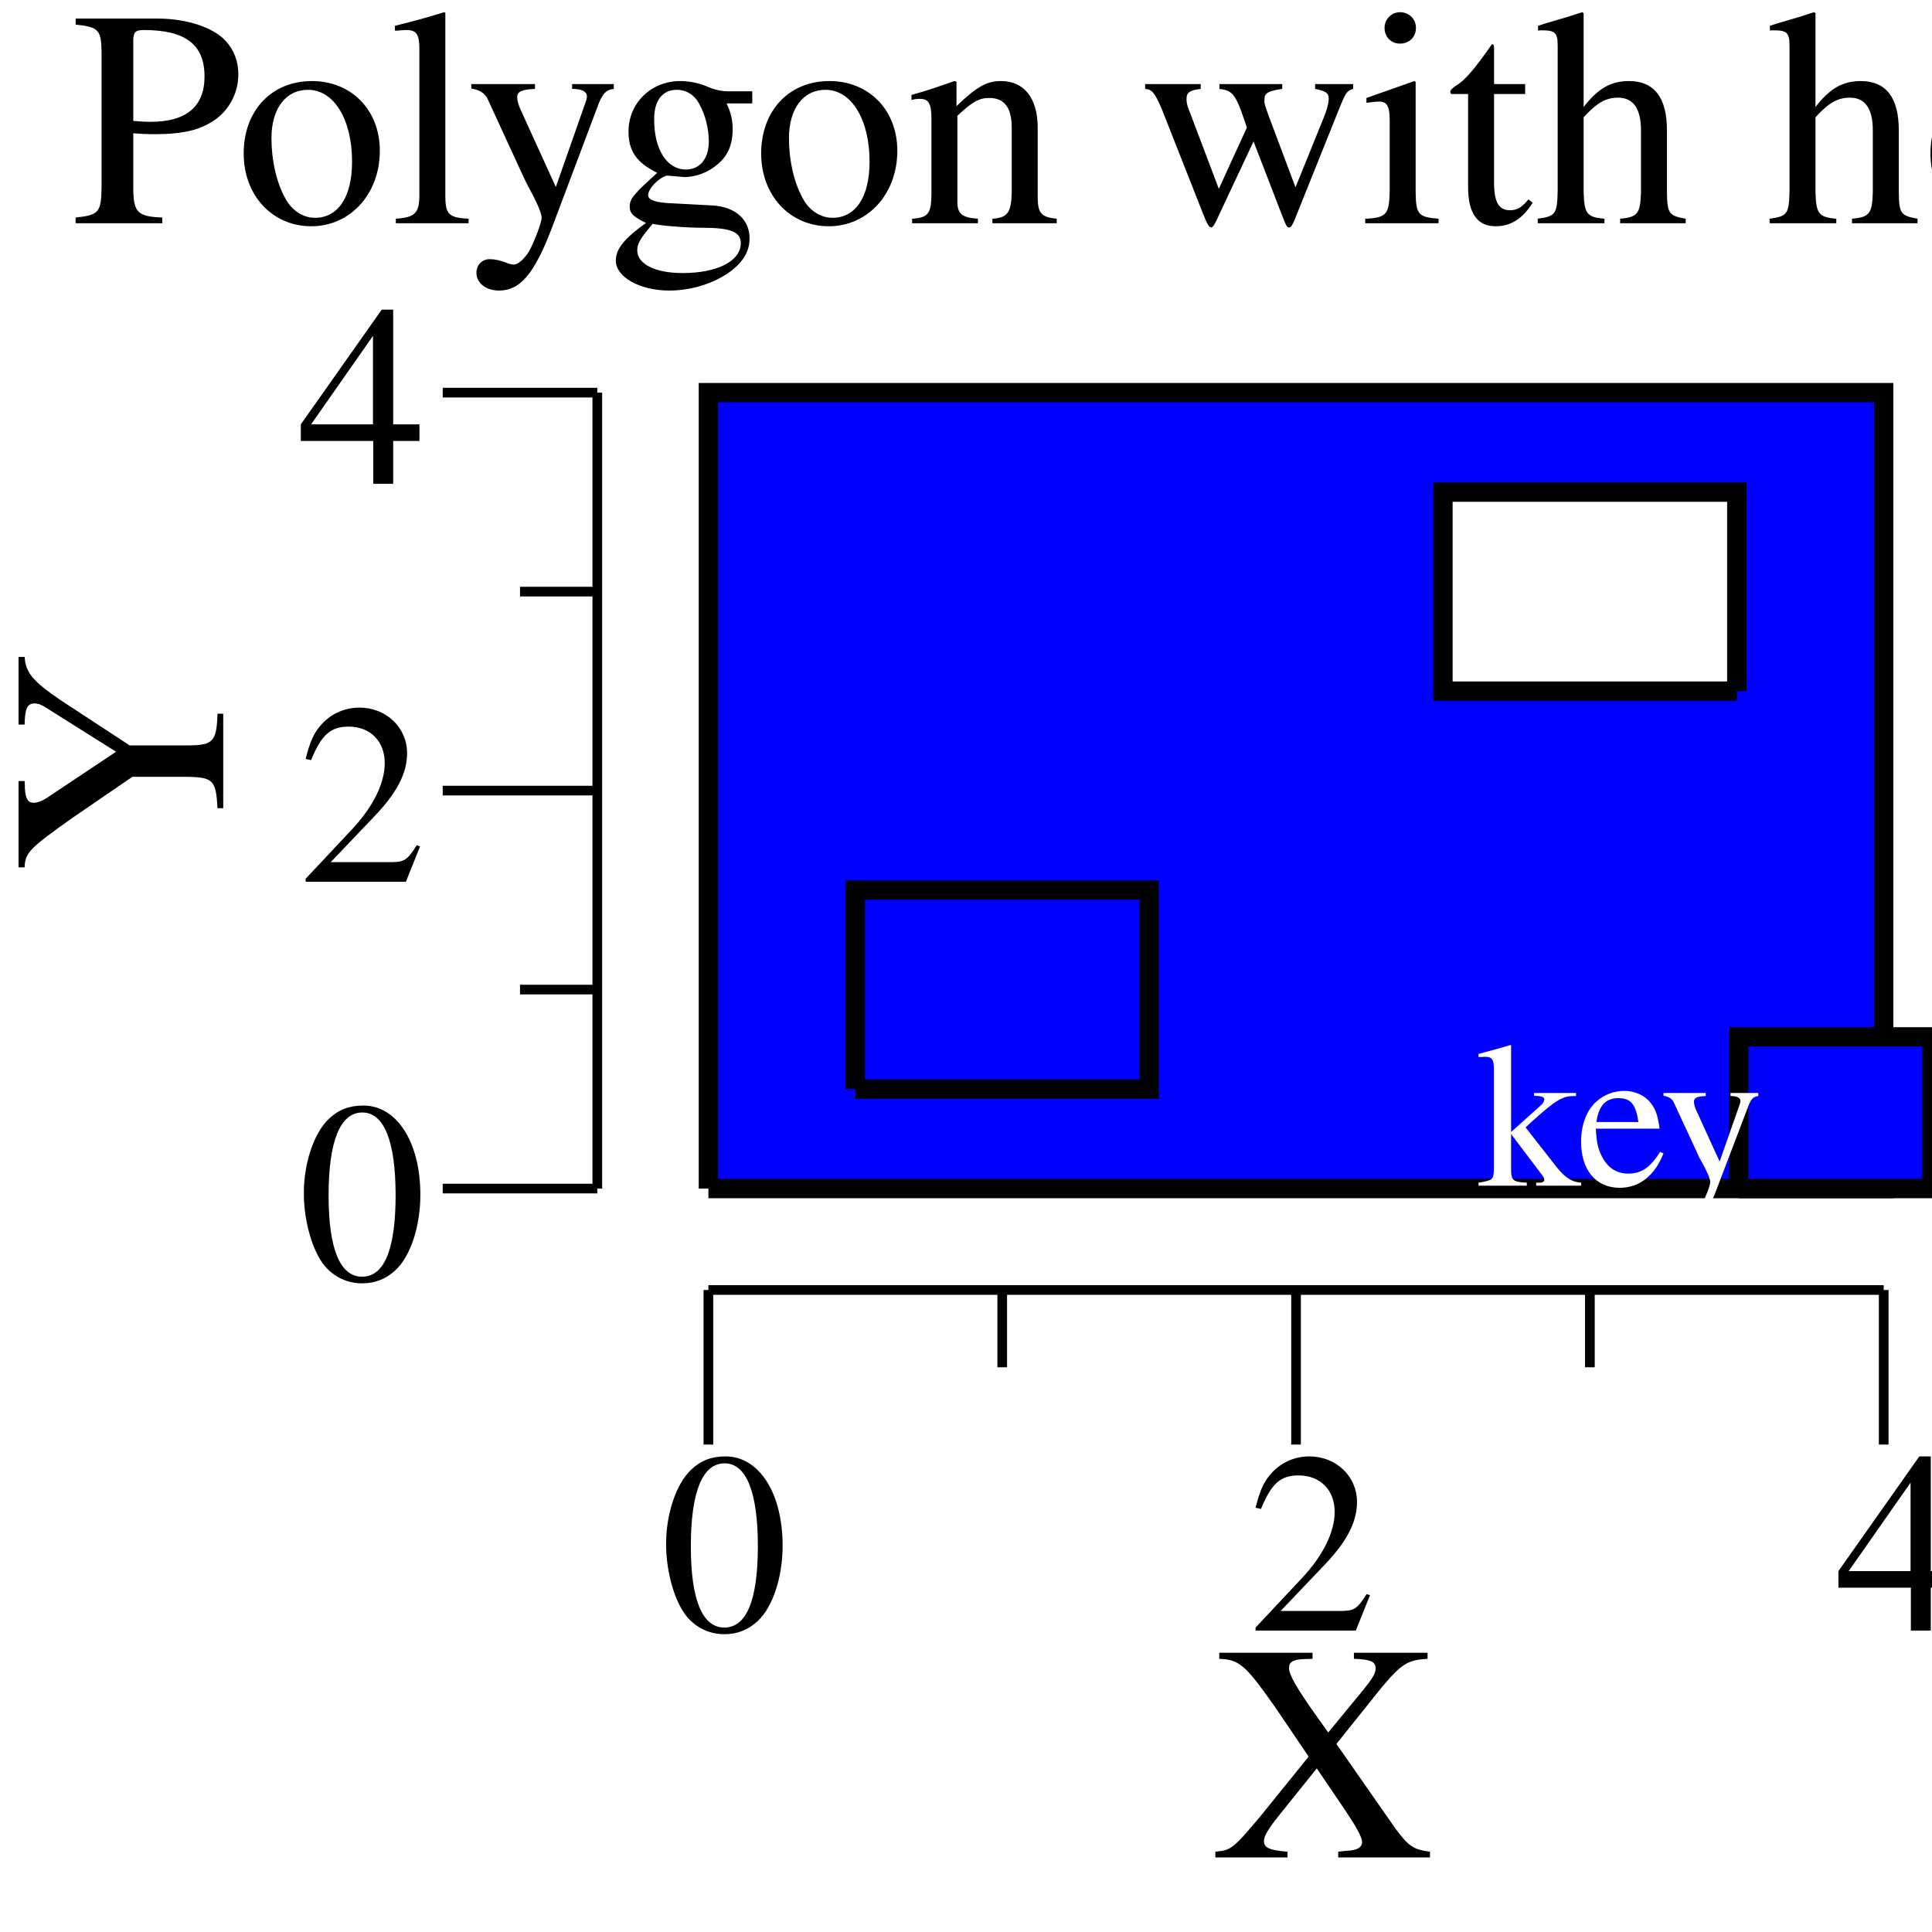
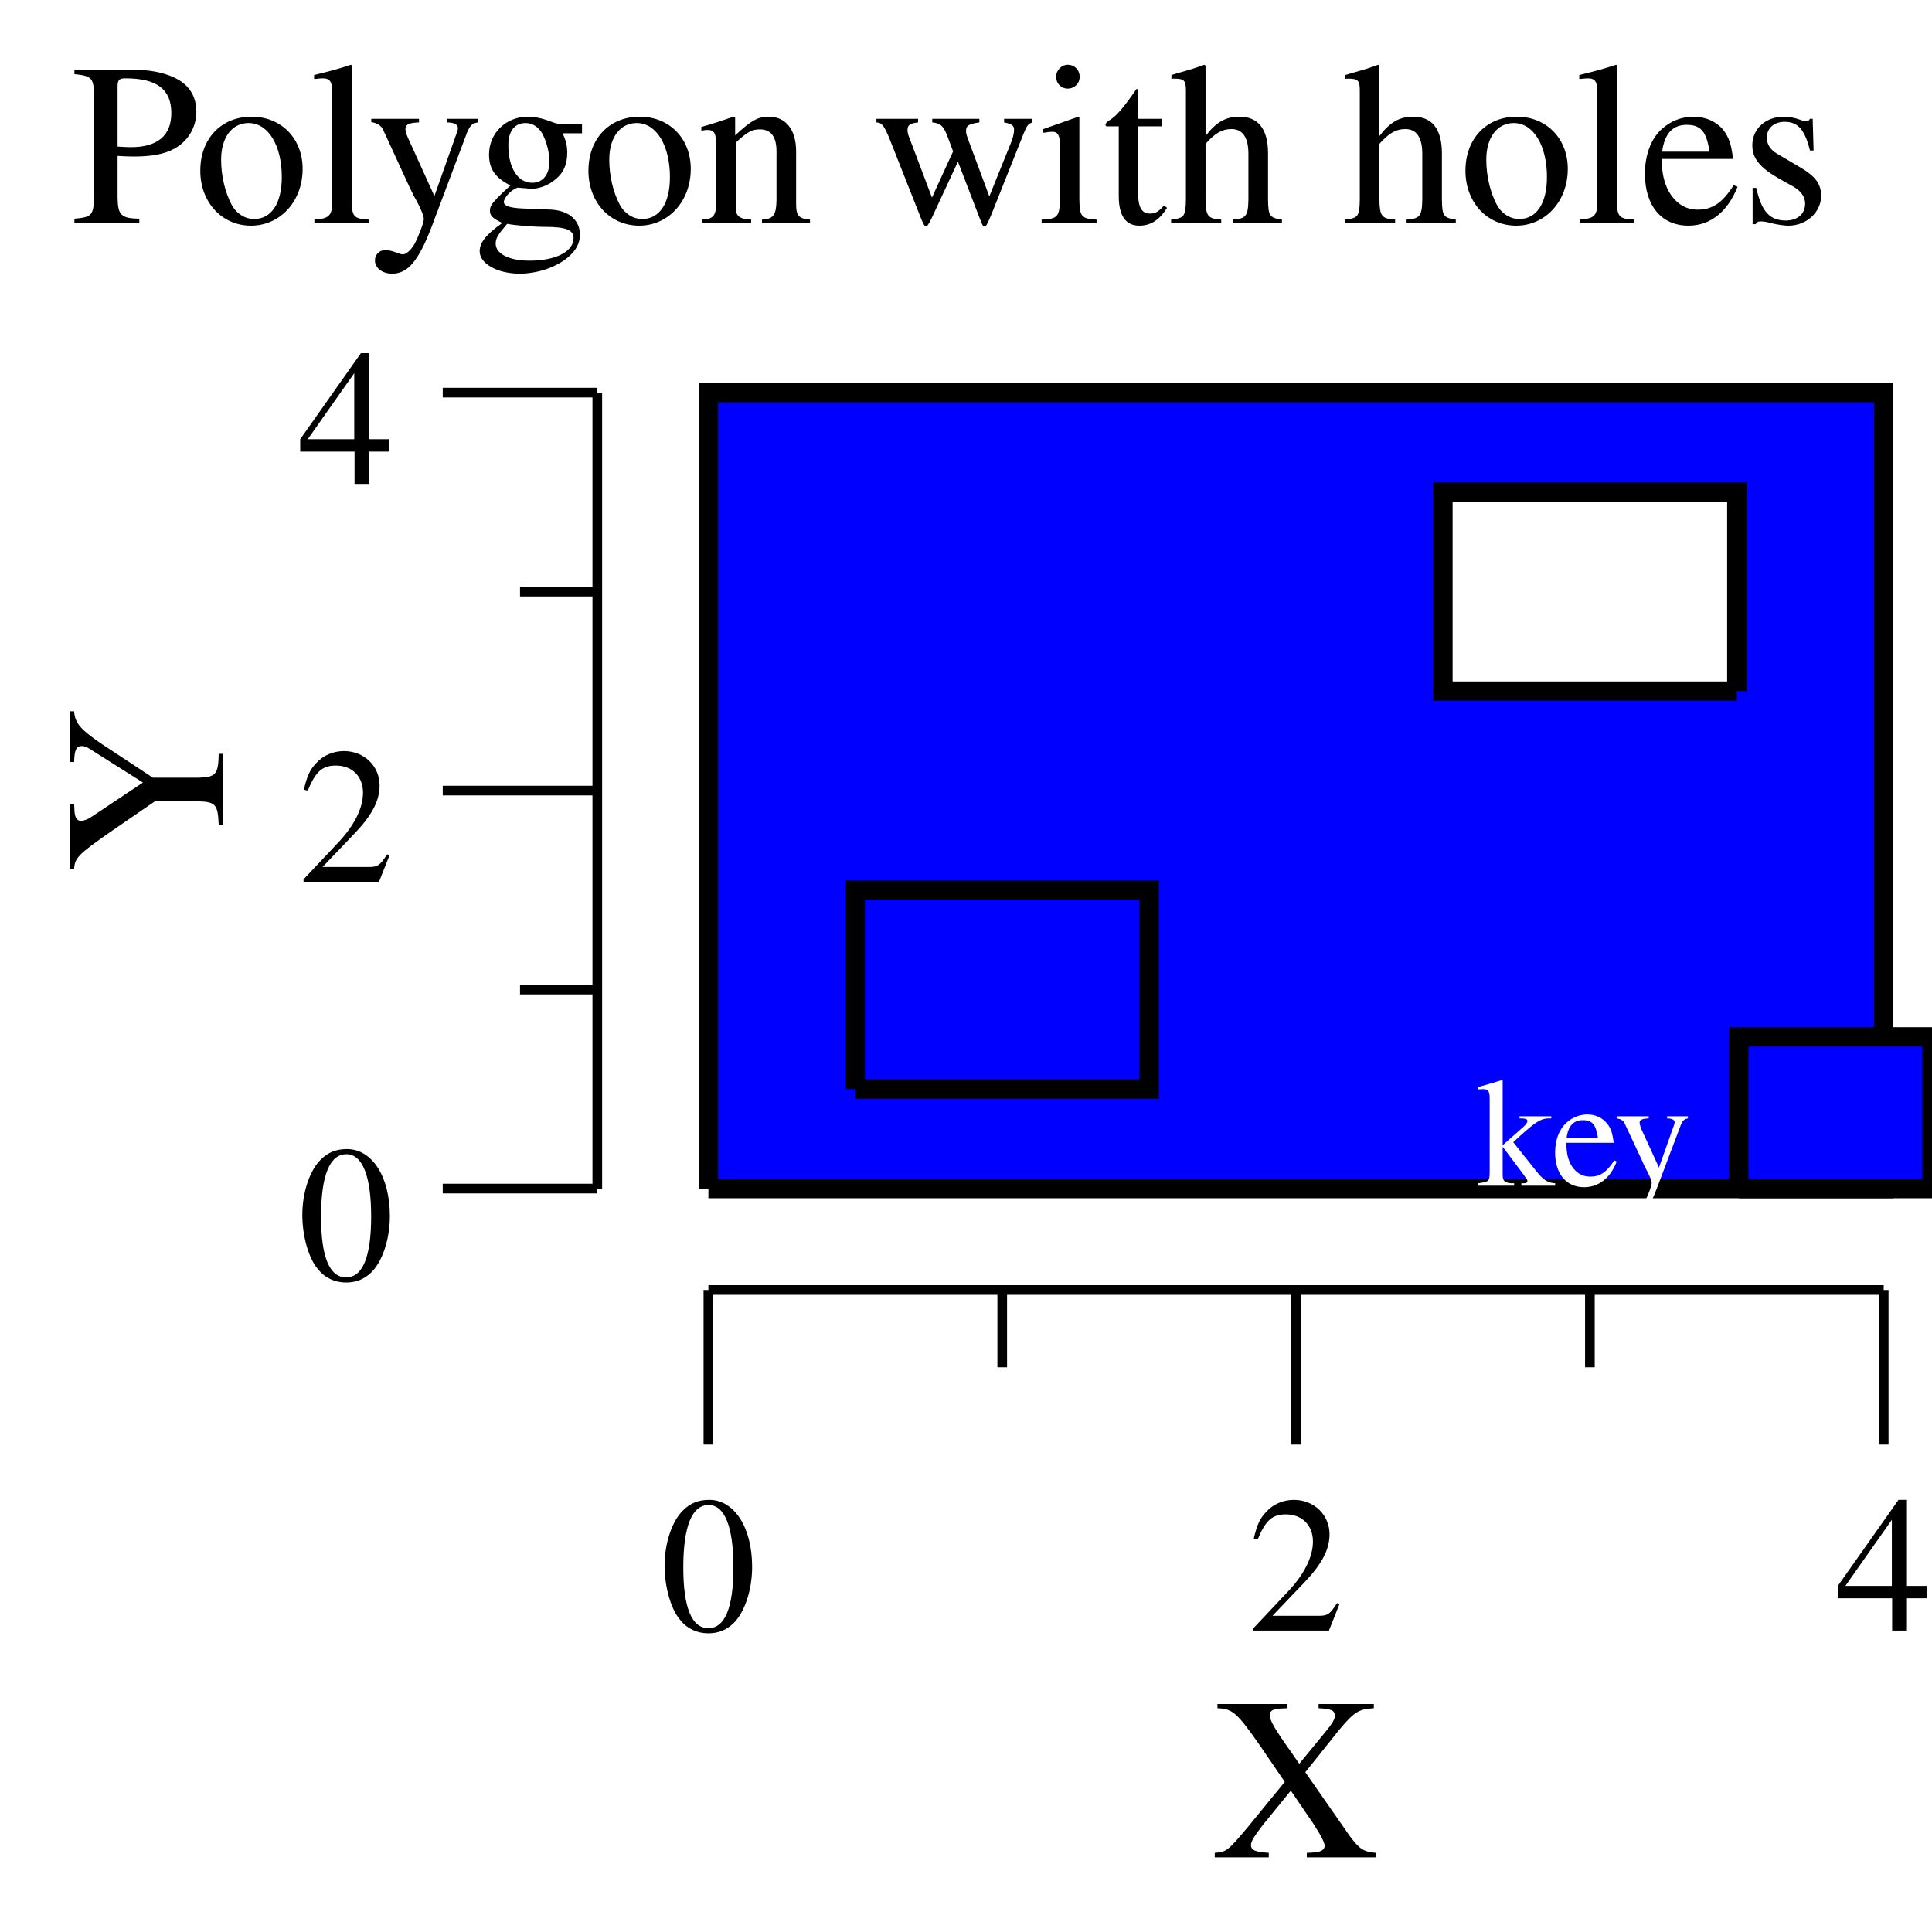
<svg xmlns="http://www.w3.org/2000/svg" width="100pt" height="100pt" viewBox="0 0 100 100">
  <g transform="scale(1, -1) translate(0, -100)">
    <path d="M0,0L100,0L100,100L0,100Z" style="fill:#FFFFFF" />
-     <text x="3.664" y="-88.445" transform="scale(1, -1)" style="font-family:Times;font-weight:normal;font-style:normal;font-size:12pt">Polygon with holes</text>
-     <text x="62.75" y="-3.861" transform="scale(1, -1)" style="font-family:Times;font-weight:normal;font-style:normal;font-size:12pt">X</text>
-     <text x="34.166" y="-15.602" transform="scale(1, -1)" style="font-family:Times;font-weight:normal;font-style:normal;font-size:10pt">0</text>
-     <text x="64.583" y="-15.602" transform="scale(1, -1)" style="font-family:Times;font-weight:normal;font-style:normal;font-size:10pt">2</text>
-     <text x="95" y="-15.602" transform="scale(1, -1)" style="font-family:Times;font-weight:normal;font-style:normal;font-size:10pt">4</text>
+     <text x="3.664" y="-88.445" transform="scale(1, -1)" style="font-family:Times;font-weight:normal;font-style:normal;font-size:12">Polygon with holes</text>
+     <text x="62.75" y="-3.861" transform="scale(1, -1)" style="font-family:Times;font-weight:normal;font-style:normal;font-size:12">X</text>
+     <text x="34.166" y="-15.602" transform="scale(1, -1)" style="font-family:Times;font-weight:normal;font-style:normal;font-size:10">0</text>
+     <text x="64.583" y="-15.602" transform="scale(1, -1)" style="font-family:Times;font-weight:normal;font-style:normal;font-size:10">2</text>
+     <text x="95" y="-15.602" transform="scale(1, -1)" style="font-family:Times;font-weight:normal;font-style:normal;font-size:10">4</text>
    <path d="M36.666,25.23L36.666,33.23" style="fill:none;stroke:#000000;stroke-width:0.5" />
    <path d="M67.083,25.23L67.083,33.23" style="fill:none;stroke:#000000;stroke-width:0.5" />
    <path d="M97.5,25.23L97.5,33.23" style="fill:none;stroke:#000000;stroke-width:0.5" />
    <path d="M51.875,29.23L51.875,33.23" style="fill:none;stroke:#000000;stroke-width:0.5" />
    <path d="M82.292,29.23L82.292,33.23" style="fill:none;stroke:#000000;stroke-width:0.5" />
    <path d="M36.666,33.23L97.5,33.23" style="fill:none;stroke:#000000;stroke-width:0.5" />
    <g transform="rotate(90)">
-       <text x="54.746" y="11.555" transform="scale(1, -1)" style="font-family:Times;font-weight:normal;font-style:normal;font-size:12pt">Y</text>
+       <text x="54.746" y="11.555" transform="scale(1, -1)" style="font-family:Times;font-weight:normal;font-style:normal;font-size:12">Y</text>
    </g>
-     <text x="15.416" y="-33.759" transform="scale(1, -1)" style="font-family:Times;font-weight:normal;font-style:normal;font-size:10pt">0</text>
-     <text x="15.416" y="-54.357" transform="scale(1, -1)" style="font-family:Times;font-weight:normal;font-style:normal;font-size:10pt">2</text>
-     <text x="15.416" y="-74.955" transform="scale(1, -1)" style="font-family:Times;font-weight:normal;font-style:normal;font-size:10pt">4</text>
+     <text x="15.416" y="-33.759" transform="scale(1, -1)" style="font-family:Times;font-weight:normal;font-style:normal;font-size:10">0</text>
+     <text x="15.416" y="-54.357" transform="scale(1, -1)" style="font-family:Times;font-weight:normal;font-style:normal;font-size:10">2</text>
+     <text x="15.416" y="-74.955" transform="scale(1, -1)" style="font-family:Times;font-weight:normal;font-style:normal;font-size:10">4</text>
    <path d="M22.916,38.48L30.916,38.48" style="fill:none;stroke:#000000;stroke-width:0.5" />
    <path d="M22.916,59.079L30.916,59.079" style="fill:none;stroke:#000000;stroke-width:0.5" />
    <path d="M22.916,79.677L30.916,79.677" style="fill:none;stroke:#000000;stroke-width:0.5" />
    <path d="M26.916,48.78L30.916,48.78" style="fill:none;stroke:#000000;stroke-width:0.5" />
    <path d="M26.916,69.378L30.916,69.378" style="fill:none;stroke:#000000;stroke-width:0.5" />
    <path d="M30.916,38.48L30.916,79.677" style="fill:none;stroke:#000000;stroke-width:0.5" />
    <path d="M36.666,38.48L36.666,38.48L97.5,38.48L97.5,79.677L36.666,79.677ZM44.27,43.63L44.27,43.63L59.479,43.63L59.479,53.929L44.27,53.929ZM89.896,64.228L89.896,64.228L74.687,64.228L74.687,74.527L89.896,74.527Z" style="fill:#0000FF" />
    <path d="M36.666,38.48L97.5,38.48L97.5,79.677L36.666,79.677L36.666,38.48" style="fill:none;stroke:#000000" />
    <path d="M44.27,43.63L59.479,43.63L59.479,53.929L44.27,53.929L44.27,43.63" style="fill:none;stroke:#000000" />
    <path d="M89.896,64.228L74.687,64.228L74.687,74.527L89.896,74.527L89.896,64.228" style="fill:none;stroke:#000000" />
    <path d="M90,38.48L90,46.332L100,46.332L100,38.48Z" style="fill:#0000FF" />
    <path d="M90,38.48L90,46.332L100,46.332L100,38.48L90,38.48" style="fill:none;stroke:#000000" />
-     <text x="76.449" y="-38.629" transform="scale(1, -1)" style="font-family:Times;font-weight:normal;font-style:normal;font-size:8pt;fill:#FFFFFF">key</text>
+     <text x="76.449" y="-38.629" transform="scale(1, -1)" style="font-family:Times;font-weight:normal;font-style:normal;font-size:8;fill:#FFFFFF">key</text>
  </g>
</svg>
